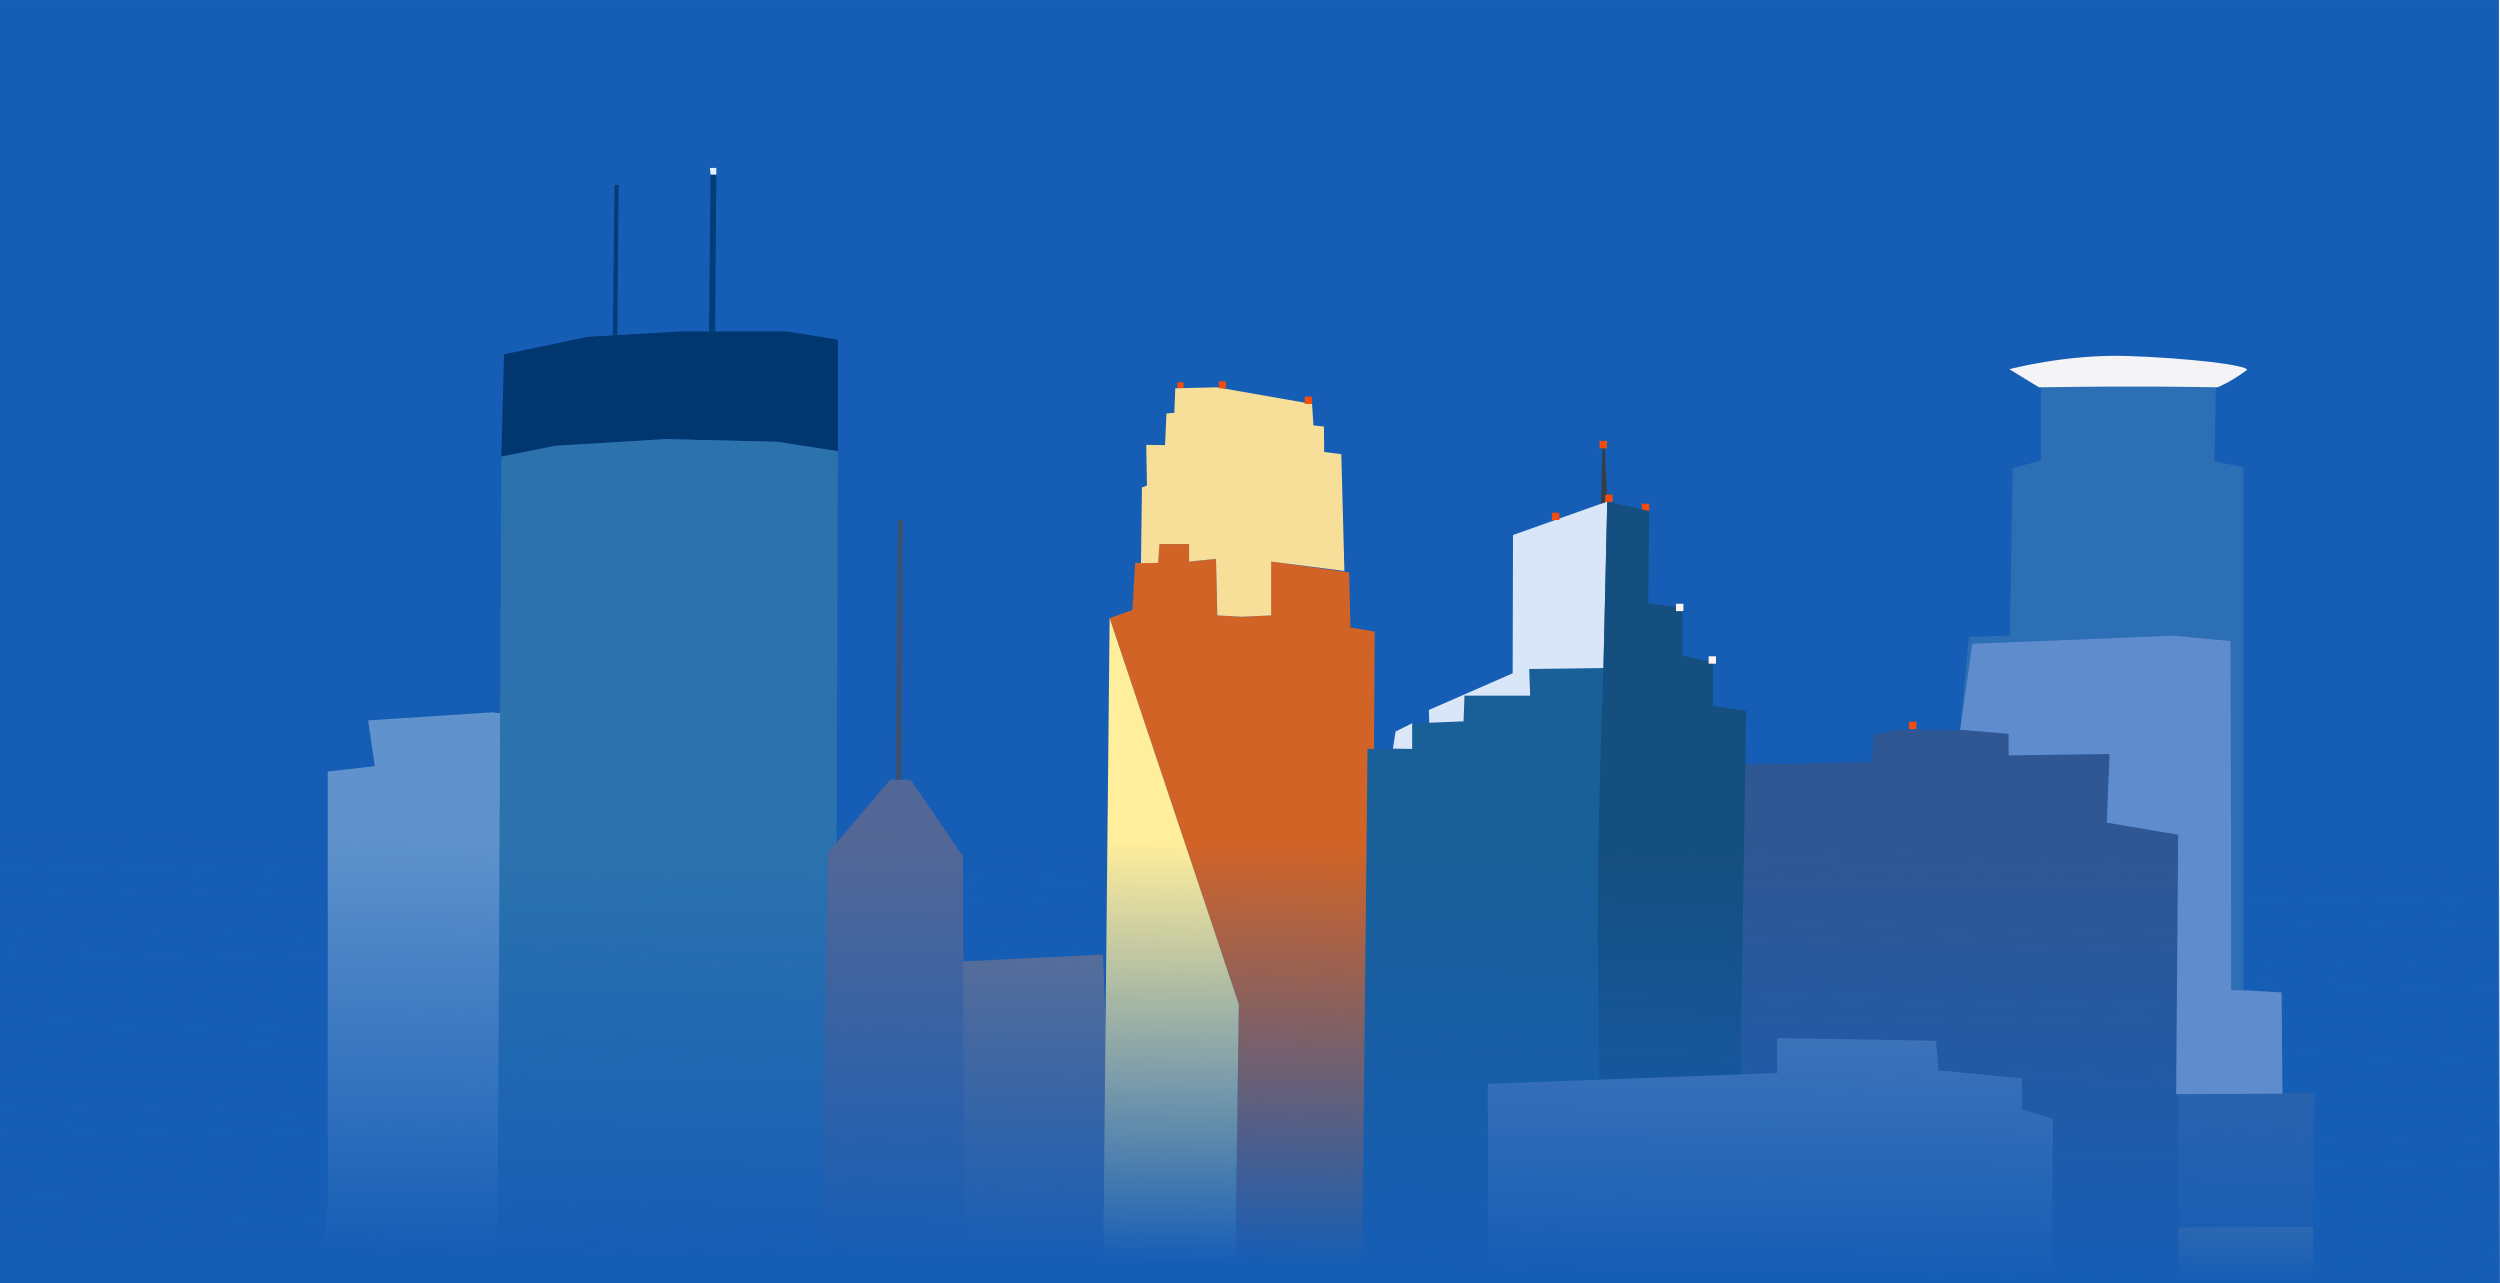
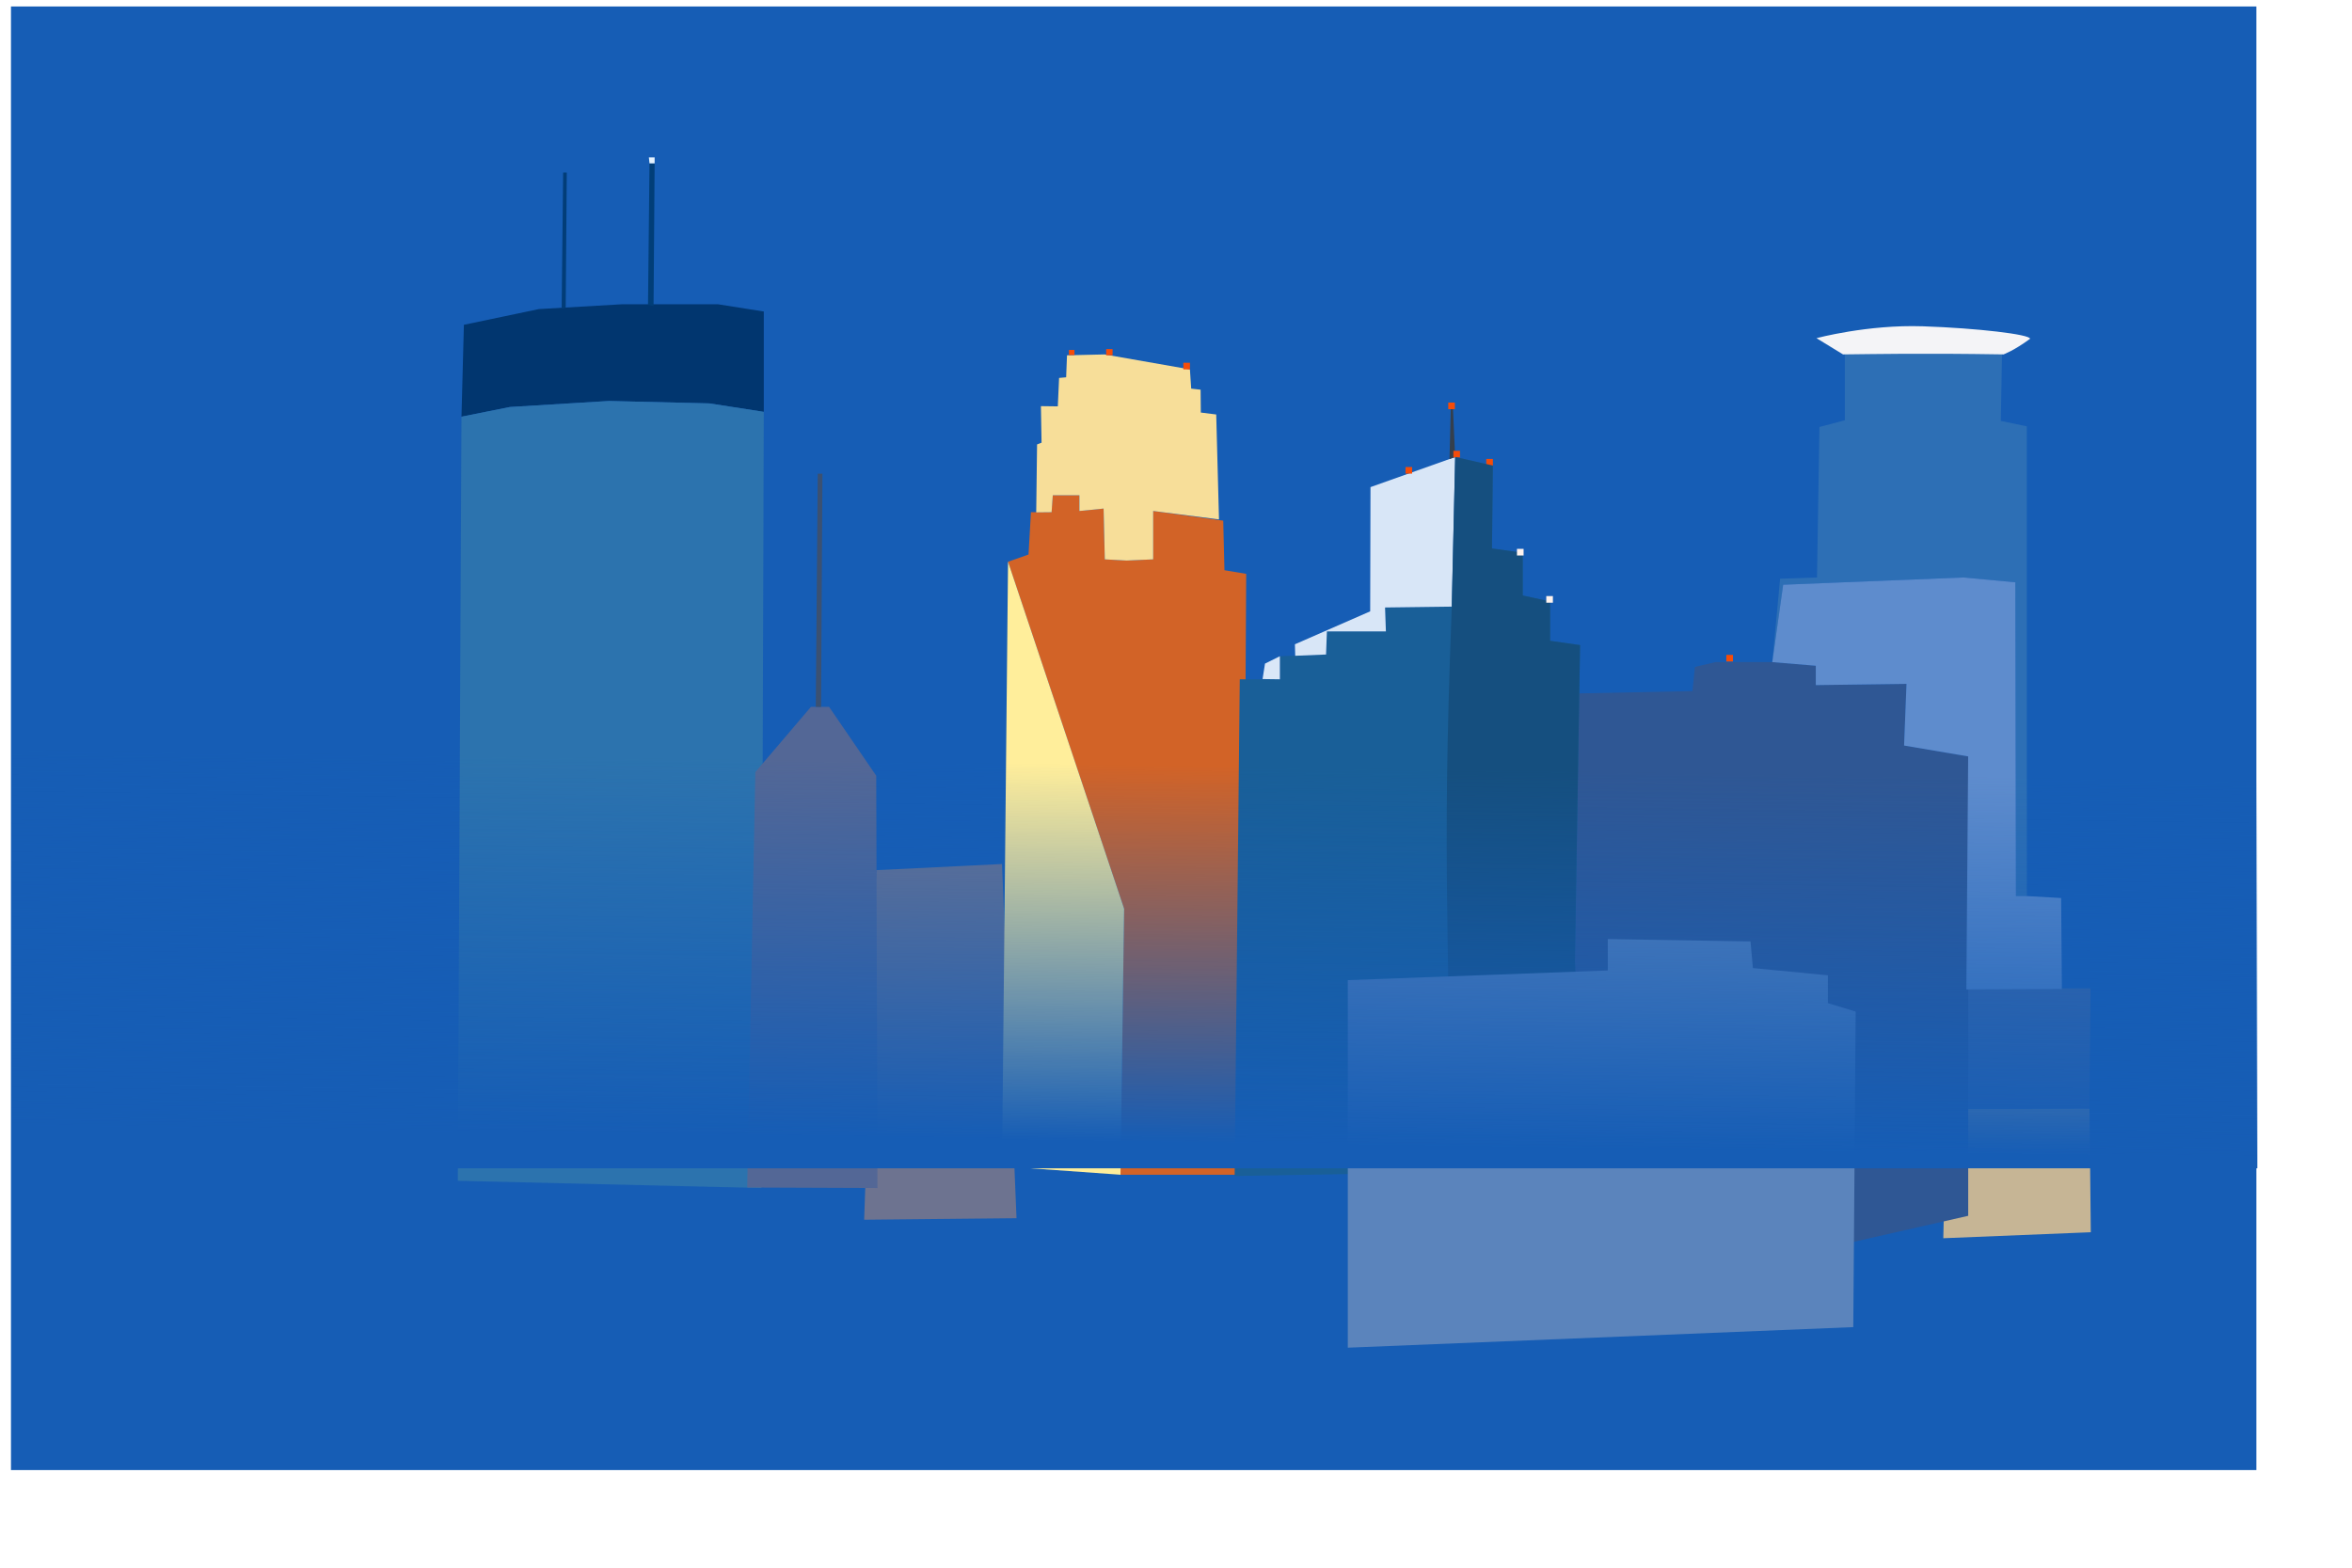
- <svg xmlns="http://www.w3.org/2000/svg" width="287.95mm" height="147.75mm" version="1.1" viewBox="0 0 287.95 147.75">
-   <defs>
-     <linearGradient id="linearGradient1055" x1="86.368" x2="85.927" y1="115.76" y2="146.79" gradientTransform="translate(17.072 -32.072)" gradientUnits="userSpaceOnUse">
-       <stop stop-color="#165db5" stop-opacity="0" offset="0" />
-       <stop stop-color="#165db5" stop-opacity="1" offset=".95" />
+ <svg xmlns="http://www.w3.org/2000/svg" width="100%" height="100%" version="1.1" viewBox="0 0 300 200" id="mplsSvg">
+   <defs id="defs173">
+     <linearGradient id="linearGradient1055" x1="86.368" x2="85.927" y1="115.76" y2="146.79" gradientTransform="translate(17.072,-32.072)" gradientUnits="userSpaceOnUse">
+       <stop stop-color="#165db5" stop-opacity="0" offset="0" id="stop166" />
+       <stop stop-color="#165db5" stop-opacity="1" offset=".95" id="stop168" />
    </linearGradient>
+     <filter id="glow-white">
+       <feDropShadow dx="0" dy="0" stdDeviation="0.5" flood-color="white" />
+     </filter>
+     <filter id="glow-red">
+       <feDropShadow dx="0" dy="0" stdDeviation="0.1" flood-color="#ffaaaa" />
+       <feDropShadow dx="0" dy="0" stdDeviation="0.1" flood-color="#ff3333" />
+     </filter>
  </defs>
-   <g transform="translate(-5.0685 -129)">
-     <g transform="matrix(1.6404 0 0 1.6404 -22.161 88.89)">
-       <g clip-path="url(#clipPath1171)">
-         <g>
-           <rect x="16.599" y="24.452" width="175.46" height="114.39" fill="#165db5" />
-           <path d="m179.1 101.19-11.192 0.033-0.234 10.089 11.342-0.718z" fill="#4068a5" />
-           <path d="m179.02 110.6-11.192 0.033-0.234 10.089 11.526-0.468z" fill="#c6b595" />
-           <path d="m169.54 118.97v-35.908l-5.008-0.85 0.189-4.819-7.087 0.095v-1.512l-3.402-0.283h-4.441l-1.606 0.378-0.189 1.89-9.355 0.189-0.756 23.057 19.371 0.567-0.189 20.033z" fill="#2f5794" />
-           <path d="m39.612 108.58v-29.955l3.307-0.378-0.472-3.213 8.694-0.567 8.032 0.945-0.378 3.213 3.024 0.661-0.661 5.575 0.567 1.039-0.283 31.372-22.395-0.472z" fill="#6093cc" />
-         </g>
-         <path d="m51.991 49.331 5.859-1.228 6.52-0.378h7.465l3.591 0.567v7.843l-4.252-0.661-7.843-0.189-7.748 0.472-3.78 0.756z" fill="#00356d" fill-opacity=".969" />
-         <g>
-           <path d="m75.425 56.135-0.189 60.665-23.718-0.567 0.283-59.72 3.78-0.756 7.748-0.472 7.843 0.189z" fill="#2c73ae" />
-           <path d="m94.04 91.475-9.827 0.479-0.945 27.323 11.906-0.12z" fill="#6d7390" />
-           <path d="m74.764 84.294 4.347-5.103h1.417l3.685 5.386 0.095 32.222-10.179-0.04z" fill="#536796" />
-           <path d="m112.84 115.76 0.283-46.964-1.701-0.283-0.095-3.874-5.481-0.756v3.78l-2.079 0.094-1.701-0.094-0.095-3.969-1.89 0.189v-1.228h-2.079l-0.094 1.323h-1.606l-0.189 3.307-1.606 0.567 9.071 27.12-0.283 20.789z" fill="#d26327" />
-           <path d="m103.3 115.76-9.26-0.661 0.472-47.247 9.071 27.12z" fill="#ffee9b" />
-           <path d="m96.713 63.991 0.067-5.312 0.351-0.134-0.05-2.856 1.32 0.017 0.1-2.222 0.551-0.05 0.067-1.72 2.94-0.067 6.665 1.169 0.1 1.503 0.735 0.084 0.017 1.787 1.203 0.15 0.217 8.202-5.143-0.659v3.78l-2.079 0.094-1.701-0.094-0.095-3.969-1.89 0.189v-1.228h-2.079l-0.094 1.323z" fill="#f7de99" />
-           <path d="m59.63 48.038 0.117-10.607h0.284l-0.084 10.591z" fill="#023d78" />
-         </g>
-         <path d="m66.378 47.771 0.117-11.058h0.401l-0.084 11.142z" fill="#013e78" fill-opacity=".997" />
-         <path d="m66.445 36.245h0.451v0.468h-0.401z" fill="#e4f2ff" />
-         <path d="m79.488 79.191 0.153-18.224h0.367l-0.106 18.235z" fill="#3b5172" />
-         <g fill="#f54c09">
-           <rect x="99.269" y="51.296" width=".434" height=".401" />
-           <rect x="102.18" y="51.229" width=".501" height=".484" />
-           <rect x="108.21" y="52.298" width=".518" height=".518" />
-         </g>
-         <path d="m138.81 99.087 0.401-24.722-2.339-0.334v-3.074l-2.138-0.468v-3.341l-2.405-0.334 0.067-6.481-2.94-0.668-0.267 11.693-5.212 0.067 0.067 1.871h-4.61l-0.067 1.804-3.608 0.134v1.804l-3.14-3e-6 -0.401 38.821 27.328-0.468-0.735-16.303" fill="#195f98" />
-         <path d="m129.45 59.665-6.616 2.352-0.024 9.709-5.882 2.575 0.024 0.898 2.409-0.099 0.067-1.804h4.61l-0.067-1.871 5.212-0.067z" fill="#dae7f8" fill-opacity=".99" />
-         <path d="m114.59 75.813 1.163-0.58v1.804l-1.352-0.019z" fill="#dae7f8" />
-         <path d="m129.45 59.665-0.167-3.733h-0.175l-0.1 3.892z" fill="#343f4c" />
-         <g fill="#f54c09">
-           <rect x="128.91" y="55.409" width=".518" height=".518" />
-           <rect x="129.31" y="59.18" width=".518" height=".518" />
-           <rect x="131.88" y="59.815" width=".518" height=".518" />
-           <rect x="125.57" y="60.446" width=".518" height=".518" />
-         </g>
-         <g>
-           <path transform="translate(16.933)" d="m112.52 59.664-0.266 11.693c-0.852 22.019-0.043 24.686-0.246 44.312l10.602-0.279-0.734-16.305 0.4-24.721-2.338-0.334v-3.074l-2.139-0.469v-3.34l-2.404-0.334 0.066-6.482z" fill="#154f7f" />
-           <path d="m160.56 127.67 0.189-24.663-2.173-0.661v-2.173l-5.859-0.567-0.189-2.079-11.15-0.189v2.457l-20.316 0.756 1e-5 28.726z" fill="#5b84bc" />
-           <rect x="150.64" y="75.129" width=".518" height=".518" fill="#f54c09" />
-           <rect x="136.57" y="70.533" width=".518" height=".518" fill="#fef3ee" />
-           <rect x="134.28" y="66.843" width=".518" height=".518" fill="#fef3ee" />
-           <rect x="16.671" y="82.516" width="175.46" height="32.741" fill="url(#linearGradient1055)" />
-           <path d="m154.23 75.695 0.614-6.52 2.882-0.094 0.189-11.765s1.376-0.357 1.984-0.52v-5.15l-2.032-1.228s3.921-1.039 8.127-0.898c4.205 0.142 8.221 0.614 8.221 0.945-1.228 0.898-2.032 1.181-2.032 1.181l-0.095 5.197 2.032 0.425v36.711h-0.85l-0.047-24.521-4.063-0.378-14.08 0.567z" fill="#2d6fb5" />
-           <path transform="matrix(1.021 0 0 1.0331 13.527 -1.5955)" d="m149.32 49.408c-4.205-0.142-8.127 0.898-8.127 0.898l2.031 1.228c2.788-0.026 5.76-0.101 12.285 0 0 0 0.803-0.284 2.031-1.182 0-0.331-4.016-0.804-8.221-0.945z" fill="#f4f4f7" />
-           <path d="m154.23 75.695 0.851-6.048 14.08-0.567 4.063 0.378 0.047 24.521h0.85l2.681 0.154 0.059 7.111-7.465 0.035 0.142-18.214-5.008-0.85 0.189-4.819-7.087 0.095v-1.512z" fill="#5e8ccd" />
-         </g>
-       </g>
+   <g id="base" transform="matrix(1.632303,0,0,1.632303,-25.69494,-39.08632)">
+     <g id="building1">
+       <path d="M 39.612,108.58 V 78.625 l 3.307,-0.378 -0.472,-3.213 8.694,-0.567 8.032,0.945 -0.378,3.213 3.024,0.661 -0.661,5.575 0.567,1.039 -0.283,31.372 -22.395,-0.472 z" id="building1-1" style="fill:#6093cc" />
+     </g>
+     <g id="g187">
+       <rect x="16.599" y="24.452" width="175.46" height="114.39" id="background" style="fill:#165db5" />
+       <path d="m 179.1,101.19 -11.192,0.033 -0.234,10.089 11.342,-0.718 z" id="path179" style="fill:#4068a5" />
+       <path d="m 179.02,110.6 -11.192,0.033 -0.234,10.089 11.526,-0.468 z" id="path181" style="fill:#c6b595" />
+       <path d="M 169.54,118.97 V 83.062 l -5.008,-0.85 0.189,-4.819 -7.087,0.095 v -1.512 l -3.402,-0.283 h -4.441 l -1.606,0.378 -0.189,1.89 -9.355,0.189 -0.756,23.057 19.371,0.567 -0.189,20.033 z" id="path183" style="fill:#2f5794" />
+     </g>
+     <path d="m 51.991,49.331 5.859,-1.228 6.52,-0.378 h 7.465 l 3.591,0.567 v 7.843 l -4.252,-0.661 -7.843,-0.189 -7.748,0.472 -3.78,0.756 z" id="path189" style="fill:#00356d;fill-opacity:0.969" />
+     <g id="g205">
+       <path d="m 75.425,56.135 -0.189,60.665 -23.718,-0.567 0.283,-59.72 3.78,-0.756 7.748,-0.472 7.843,0.189 z" id="path191" style="fill:#2c73ae" />
+       <path d="m 94.04,91.475 -9.827,0.479 -0.945,27.323 11.906,-0.12 z" id="path193" style="fill:#6d7390" />
+       <path d="m 74.764,84.294 4.347,-5.103 h 1.417 l 3.685,5.386 0.095,32.222 -10.179,-0.04 z" id="path195" style="fill:#536796" />
+       <path d="m 112.84,115.76 0.283,-46.964 -1.701,-0.283 -0.095,-3.874 -5.481,-0.756 v 3.78 l -2.079,0.094 -1.701,-0.094 -0.095,-3.969 -1.89,0.189 v -1.228 h -2.079 l -0.094,1.323 h -1.606 l -0.189,3.307 -1.606,0.567 9.071,27.12 -0.283,20.789 z" id="path197" style="fill:#d26327" />
+       <path d="m 103.3,115.76 -9.26,-0.661 0.472,-47.247 9.071,27.12 z" id="path199" style="fill:#ffee9b" />
+       <path d="m 96.713,63.991 0.067,-5.312 0.351,-0.134 -0.05,-2.856 1.32,0.017 0.1,-2.222 0.551,-0.05 0.067,-1.72 2.94,-0.067 6.665,1.169 0.1,1.503 0.735,0.084 0.017,1.787 1.203,0.15 0.217,8.202 -5.143,-0.659 v 3.78 l -2.079,0.094 -1.701,-0.094 -0.095,-3.969 -1.89,0.189 v -1.228 h -2.079 l -0.094,1.323 z" id="path201" style="fill:#f7de99" />
+       <path d="M 59.63,48.038 59.747,37.431 H 60.031 L 59.947,48.022 Z" id="path203" style="fill:#023d78" />
+     </g>
+     <path d="m 66.378,47.771 0.117,-11.058 h 0.401 l -0.084,11.142 z" id="path207" style="fill:#013e78;fill-opacity:0.997" />
+     <path d="m 66.445,36.245 h 0.451 v 0.468 h -0.401 z" id="path209" style="fill:#e4f2ff" />
+     <path d="m 79.488,79.191 0.153,-18.224 h 0.367 l -0.106,18.235 z" id="path211" style="fill:#3b5172" />
+     <g id="WfLights" style="fill:#f54c09">
+       <rect x="99.269" y="51.296" width="0.434" height="0.401" id="rect213" />
+       <rect x="102.18" y="51.229" width="0.501" height="0.484" id="rect215" />
+       <rect x="108.21" y="52.298" width="0.518" height="0.518" id="rect217" />
+     </g>
+     <path d="m 138.81,99.087 0.401,-24.722 -2.339,-0.334 v -3.074 l -2.138,-0.468 v -3.341 l -2.405,-0.334 0.067,-6.481 -2.94,-0.668 -0.267,11.693 -5.212,0.067 0.067,1.871 h -4.61 l -0.067,1.804 -3.608,0.134 v 1.804 l -3.14,-3e-6 -0.401,38.821 27.328,-0.468 -0.735,-16.303" id="path221" style="fill:#195f98" />
+     <path d="m 129.45,59.665 -6.616,2.352 -0.024,9.709 -5.882,2.575 0.024,0.898 2.409,-0.099 0.067,-1.804 h 4.61 l -0.067,-1.871 5.212,-0.067 z" id="path223" style="fill:#dae7f8;fill-opacity:0.99" />
+     <path d="m 114.59,75.813 1.163,-0.58 v 1.804 l -1.352,-0.019 z" id="path225" style="fill:#dae7f8" />
+     <path d="m 129.45,59.665 -0.167,-3.733 h -0.175 l -0.1,3.892 z" id="centralAntennae" style="fill:#343f4c" />
+     <g id="g237" style="fill:#f54c09">
+       <rect x="128.91" y="55.409" width="0.518" height="0.518" id="rect229" />
+       <rect x="129.31" y="59.18" width="0.518" height="0.518" id="rect231" />
+       <rect x="131.88" y="59.815" width="0.518" height="0.518" id="rect233" />
+       <rect x="125.57" y="60.446" width="0.518" height="0.518" id="rect235" />
+     </g>
+     <g id="g256">
+       <path transform="translate(16.933)" d="m 112.52,59.664 -0.266,11.693 c -0.852,22.019 -0.043,24.686 -0.246,44.312 l 10.602,-0.279 -0.734,-16.305 0.4,-24.721 -2.338,-0.334 v -3.074 l -2.139,-0.469 v -3.34 l -2.404,-0.334 0.066,-6.482 z" id="path239" style="fill:#154f7f" />
+       <path d="m 160.56,127.67 0.189,-24.663 -2.173,-0.661 v -2.173 l -5.859,-0.567 -0.189,-2.079 -11.15,-0.189 v 2.457 l -20.316,0.756 1e-5,28.726 z" id="path241" style="fill:#5b84bc" />
+       <rect x="150.64" y="75.129" width="0.518" height="0.518" id="rect243" style="fill:#f54c09" />
+       <rect x="136.57" y="70.533" width="0.518" height="0.518" id="rect245" style="fill:#fef3ee" />
+       <rect x="134.28" y="66.843" width="0.518" height="0.518" id="rect247" style="fill:#fef3ee" />
+       <path d="m 154.23,75.695 0.614,-6.52 2.882,-0.094 0.189,-11.765 c 0,0 1.376,-0.357 1.984,-0.52 v -5.15 l -2.032,-1.228 c 0,0 3.921,-1.039 8.127,-0.898 4.205,0.142 8.221,0.614 8.221,0.945 -1.228,0.898 -2.032,1.181 -2.032,1.181 l -0.095,5.197 2.032,0.425 v 36.711 h -0.85 l -0.047,-24.521 -4.063,-0.378 -14.08,0.567 z" id="path249" style="fill:#2d6fb5" />
+       <path transform="matrix(1.021,0,0,1.0331,13.527,-1.5955)" d="m 149.32,49.408 c -4.205,-0.142 -8.127,0.898 -8.127,0.898 l 2.031,1.228 c 2.788,-0.026 5.76,-0.101 12.285,0 0,0 0.803,-0.284 2.031,-1.182 0,-0.331 -4.016,-0.804 -8.221,-0.945 z" id="path251" style="fill:#f4f4f7" />
+       <path d="m 154.23,75.695 0.851,-6.048 14.08,-0.567 4.063,0.378 0.047,24.521 h 0.85 l 2.681,0.154 0.059,7.111 -7.465,0.035 0.142,-18.214 -5.008,-0.85 0.189,-4.819 -7.087,0.095 v -1.512 z" id="path253" style="fill:#5e8ccd" />
+       <rect id="bottom-gradient" x="16.671" y="82.516" width="175.46" height="32.741" style="fill:url(#linearGradient1055)" />
    </g>
  </g>
</svg>
